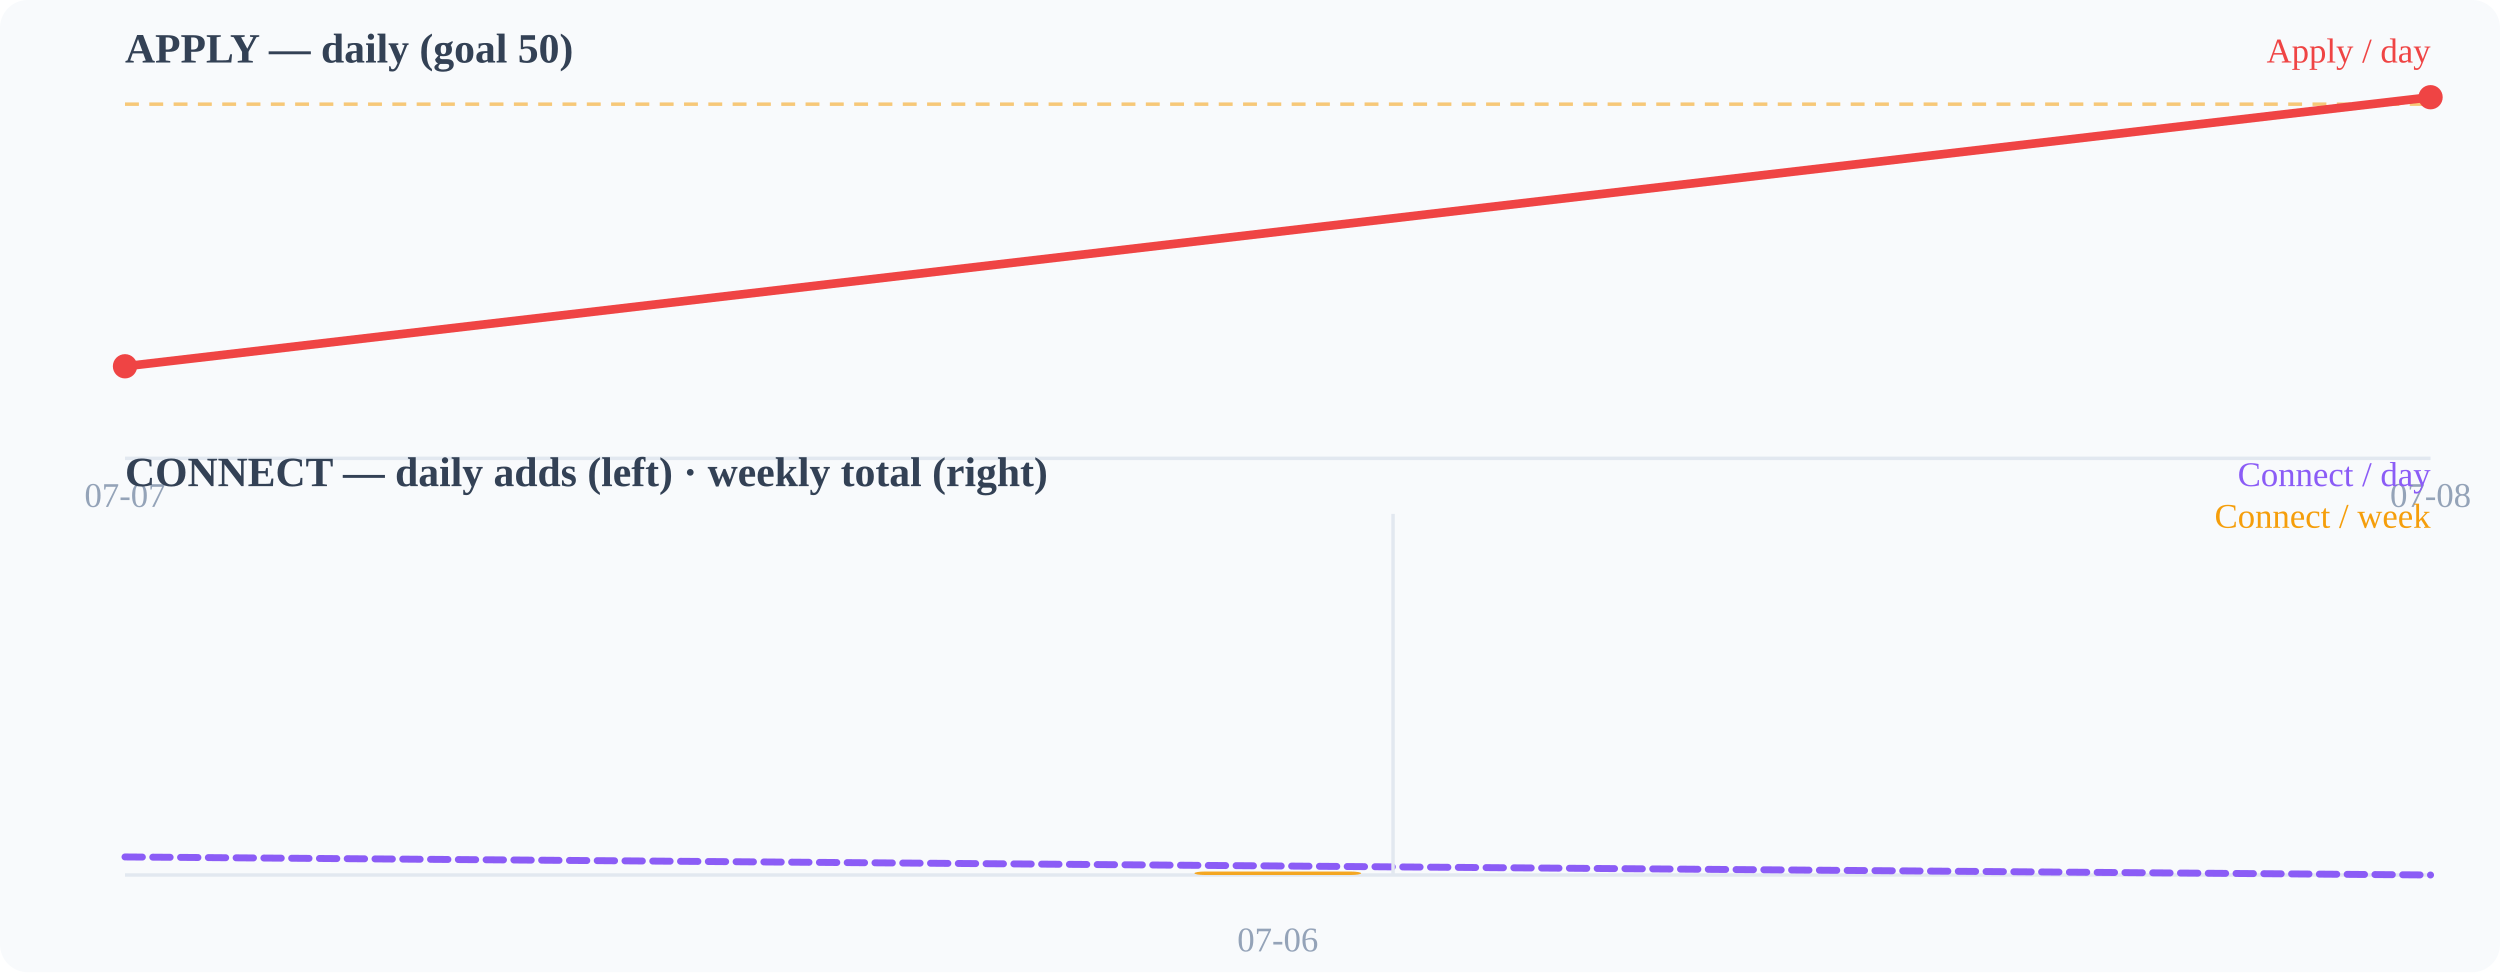
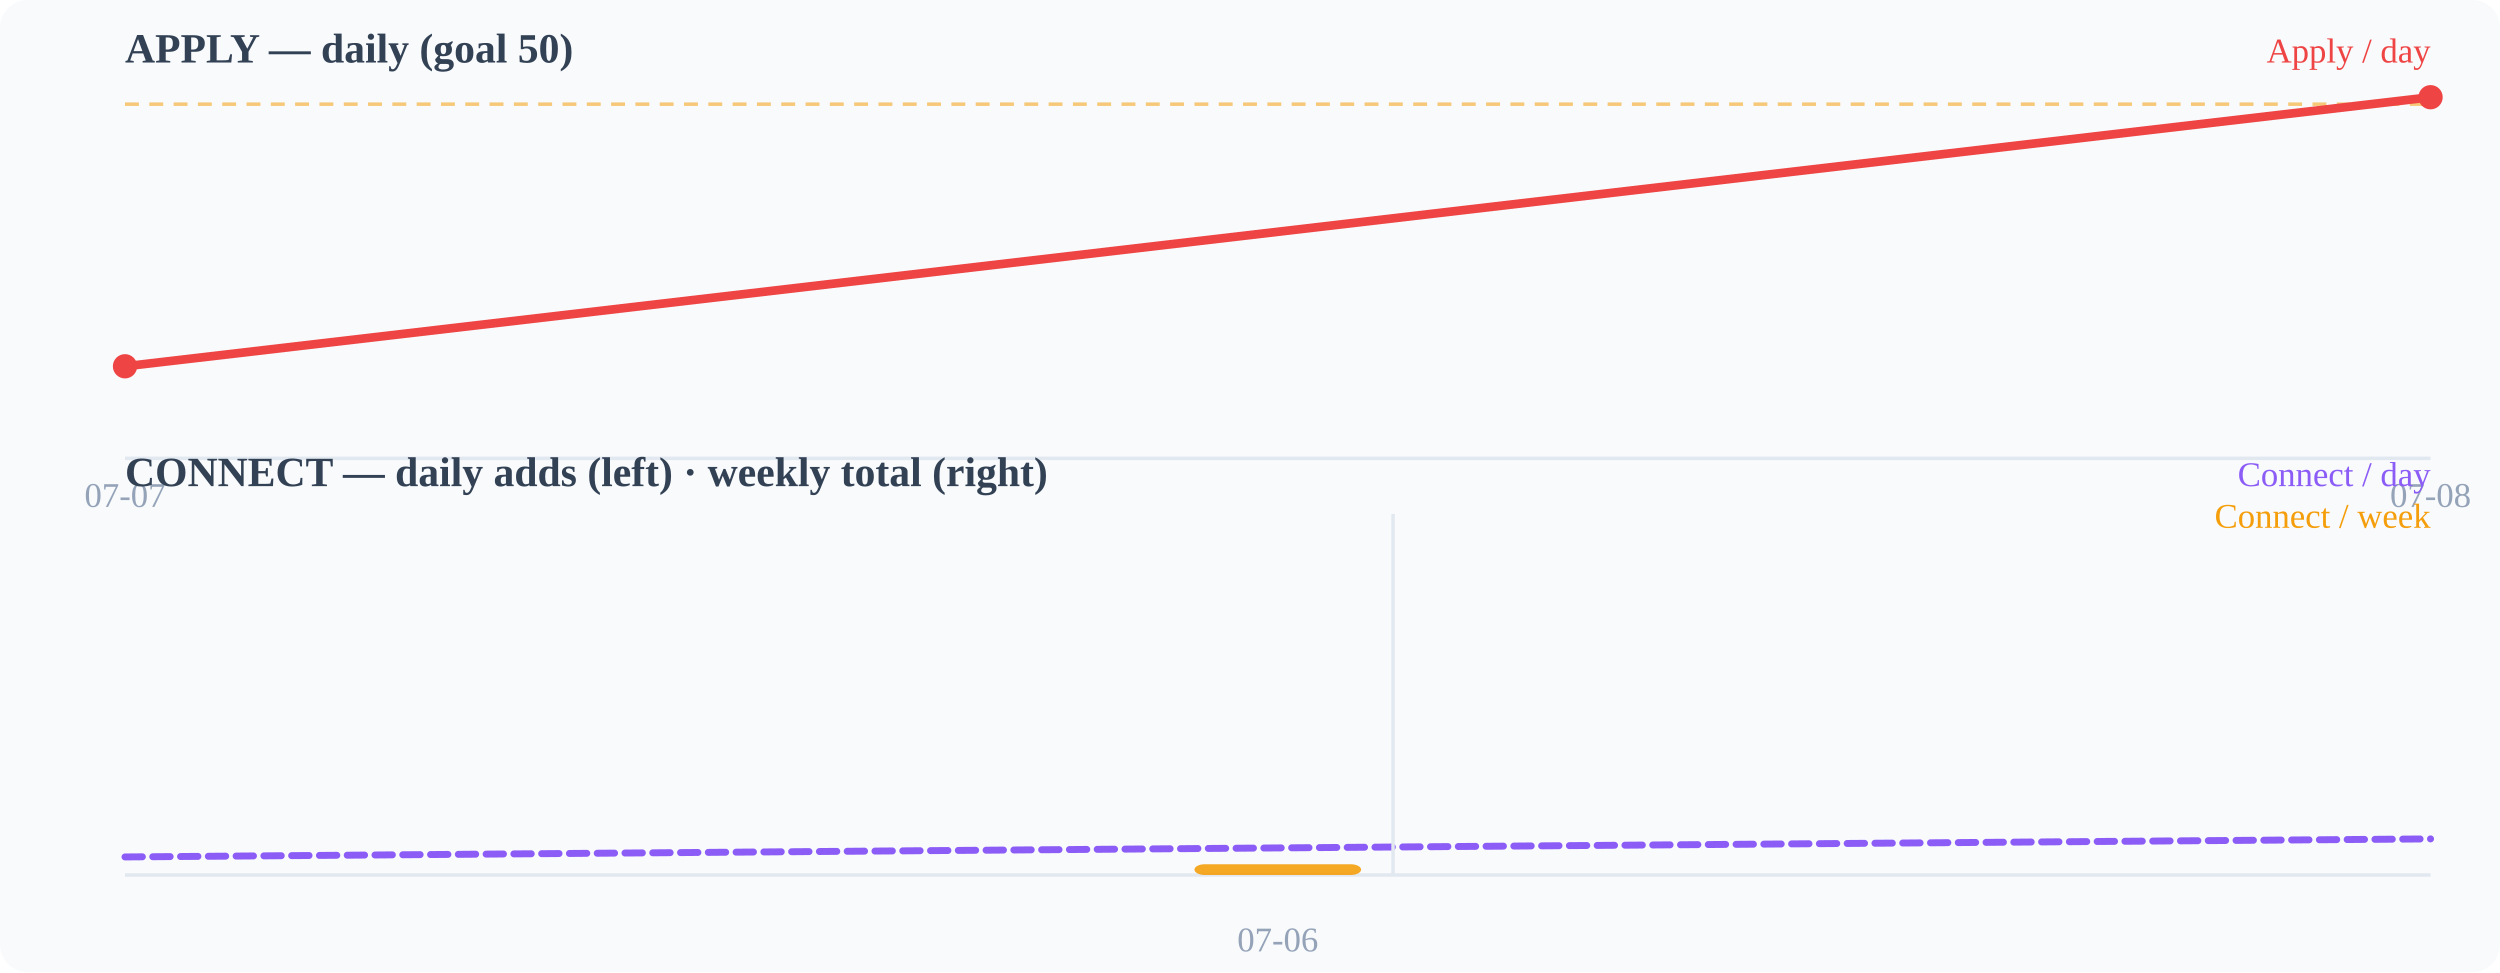
<svg xmlns="http://www.w3.org/2000/svg" width="720" height="280" viewBox="0 0 720 280">
  <rect width="720" height="280" fill="#f8fafc" rx="8" />
  <text x="36" y="18" font-size="12" font-weight="600" fill="#334155">APPLY — daily (goal 50)</text>
  <line x1="36" y1="132" x2="700" y2="132" stroke="#e2e8f0" stroke-width="1" />
  <line x1="36" y1="30.0" x2="700" y2="30.0" stroke="#f59e0b" stroke-width="1" stroke-dasharray="4 3" opacity="0.55" />
  <polyline points="36.0,105.5 700.0,28.0" fill="none" stroke="#ef4444" stroke-width="2.5" stroke-linecap="round" stroke-linejoin="round" />
  <circle cx="36" cy="105.49" r="3.5" fill="#ef4444" />
  <circle cx="700" cy="28" r="3.5" fill="#ef4444" />
  <text x="36" y="146" font-size="10" fill="#94a3b8" text-anchor="middle">07-07</text>
  <text x="700" y="146" font-size="10" fill="#94a3b8" text-anchor="middle">07-08</text>
  <text x="36" y="140" font-size="12" font-weight="600" fill="#334155">CONNECT — daily adds (left) · weekly total (right)</text>
  <line x1="36" y1="252" x2="700" y2="252" stroke="#e2e8f0" stroke-width="1" />
-   <polyline points="36.0,246.8 700.0,252.0" fill="none" stroke="#8b5cf6" stroke-width="2" stroke-linecap="round" stroke-linejoin="round" stroke-dasharray="5 3" />
-   <rect x="344.0" y="251.0" width="48" height="1.0" rx="3" fill="#f59e0b" opacity="0.9" />
+   <polyline points="36.0,246.8 700.0,241.6" fill="none" stroke="#8b5cf6" stroke-width="2" stroke-linecap="round" stroke-linejoin="round" stroke-dasharray="5 3" />
+   <rect x="344.0" y="248.9" width="48" height="3.1" rx="3" fill="#f59e0b" opacity="0.9" />
  <line x1="401.2" y1="148" x2="401.2" y2="252" stroke="#e2e8f0" stroke-width="1" />
  <text x="368" y="274" font-size="10" fill="#94a3b8" text-anchor="middle">07-06</text>
  <text x="700" y="18" font-size="10" fill="#ef4444" text-anchor="end">Apply / day</text>
  <text x="700" y="140" font-size="10" fill="#8b5cf6" text-anchor="end">Connect / day</text>
  <text x="700" y="152" font-size="10" fill="#f59e0b" text-anchor="end">Connect / week</text>
</svg>
